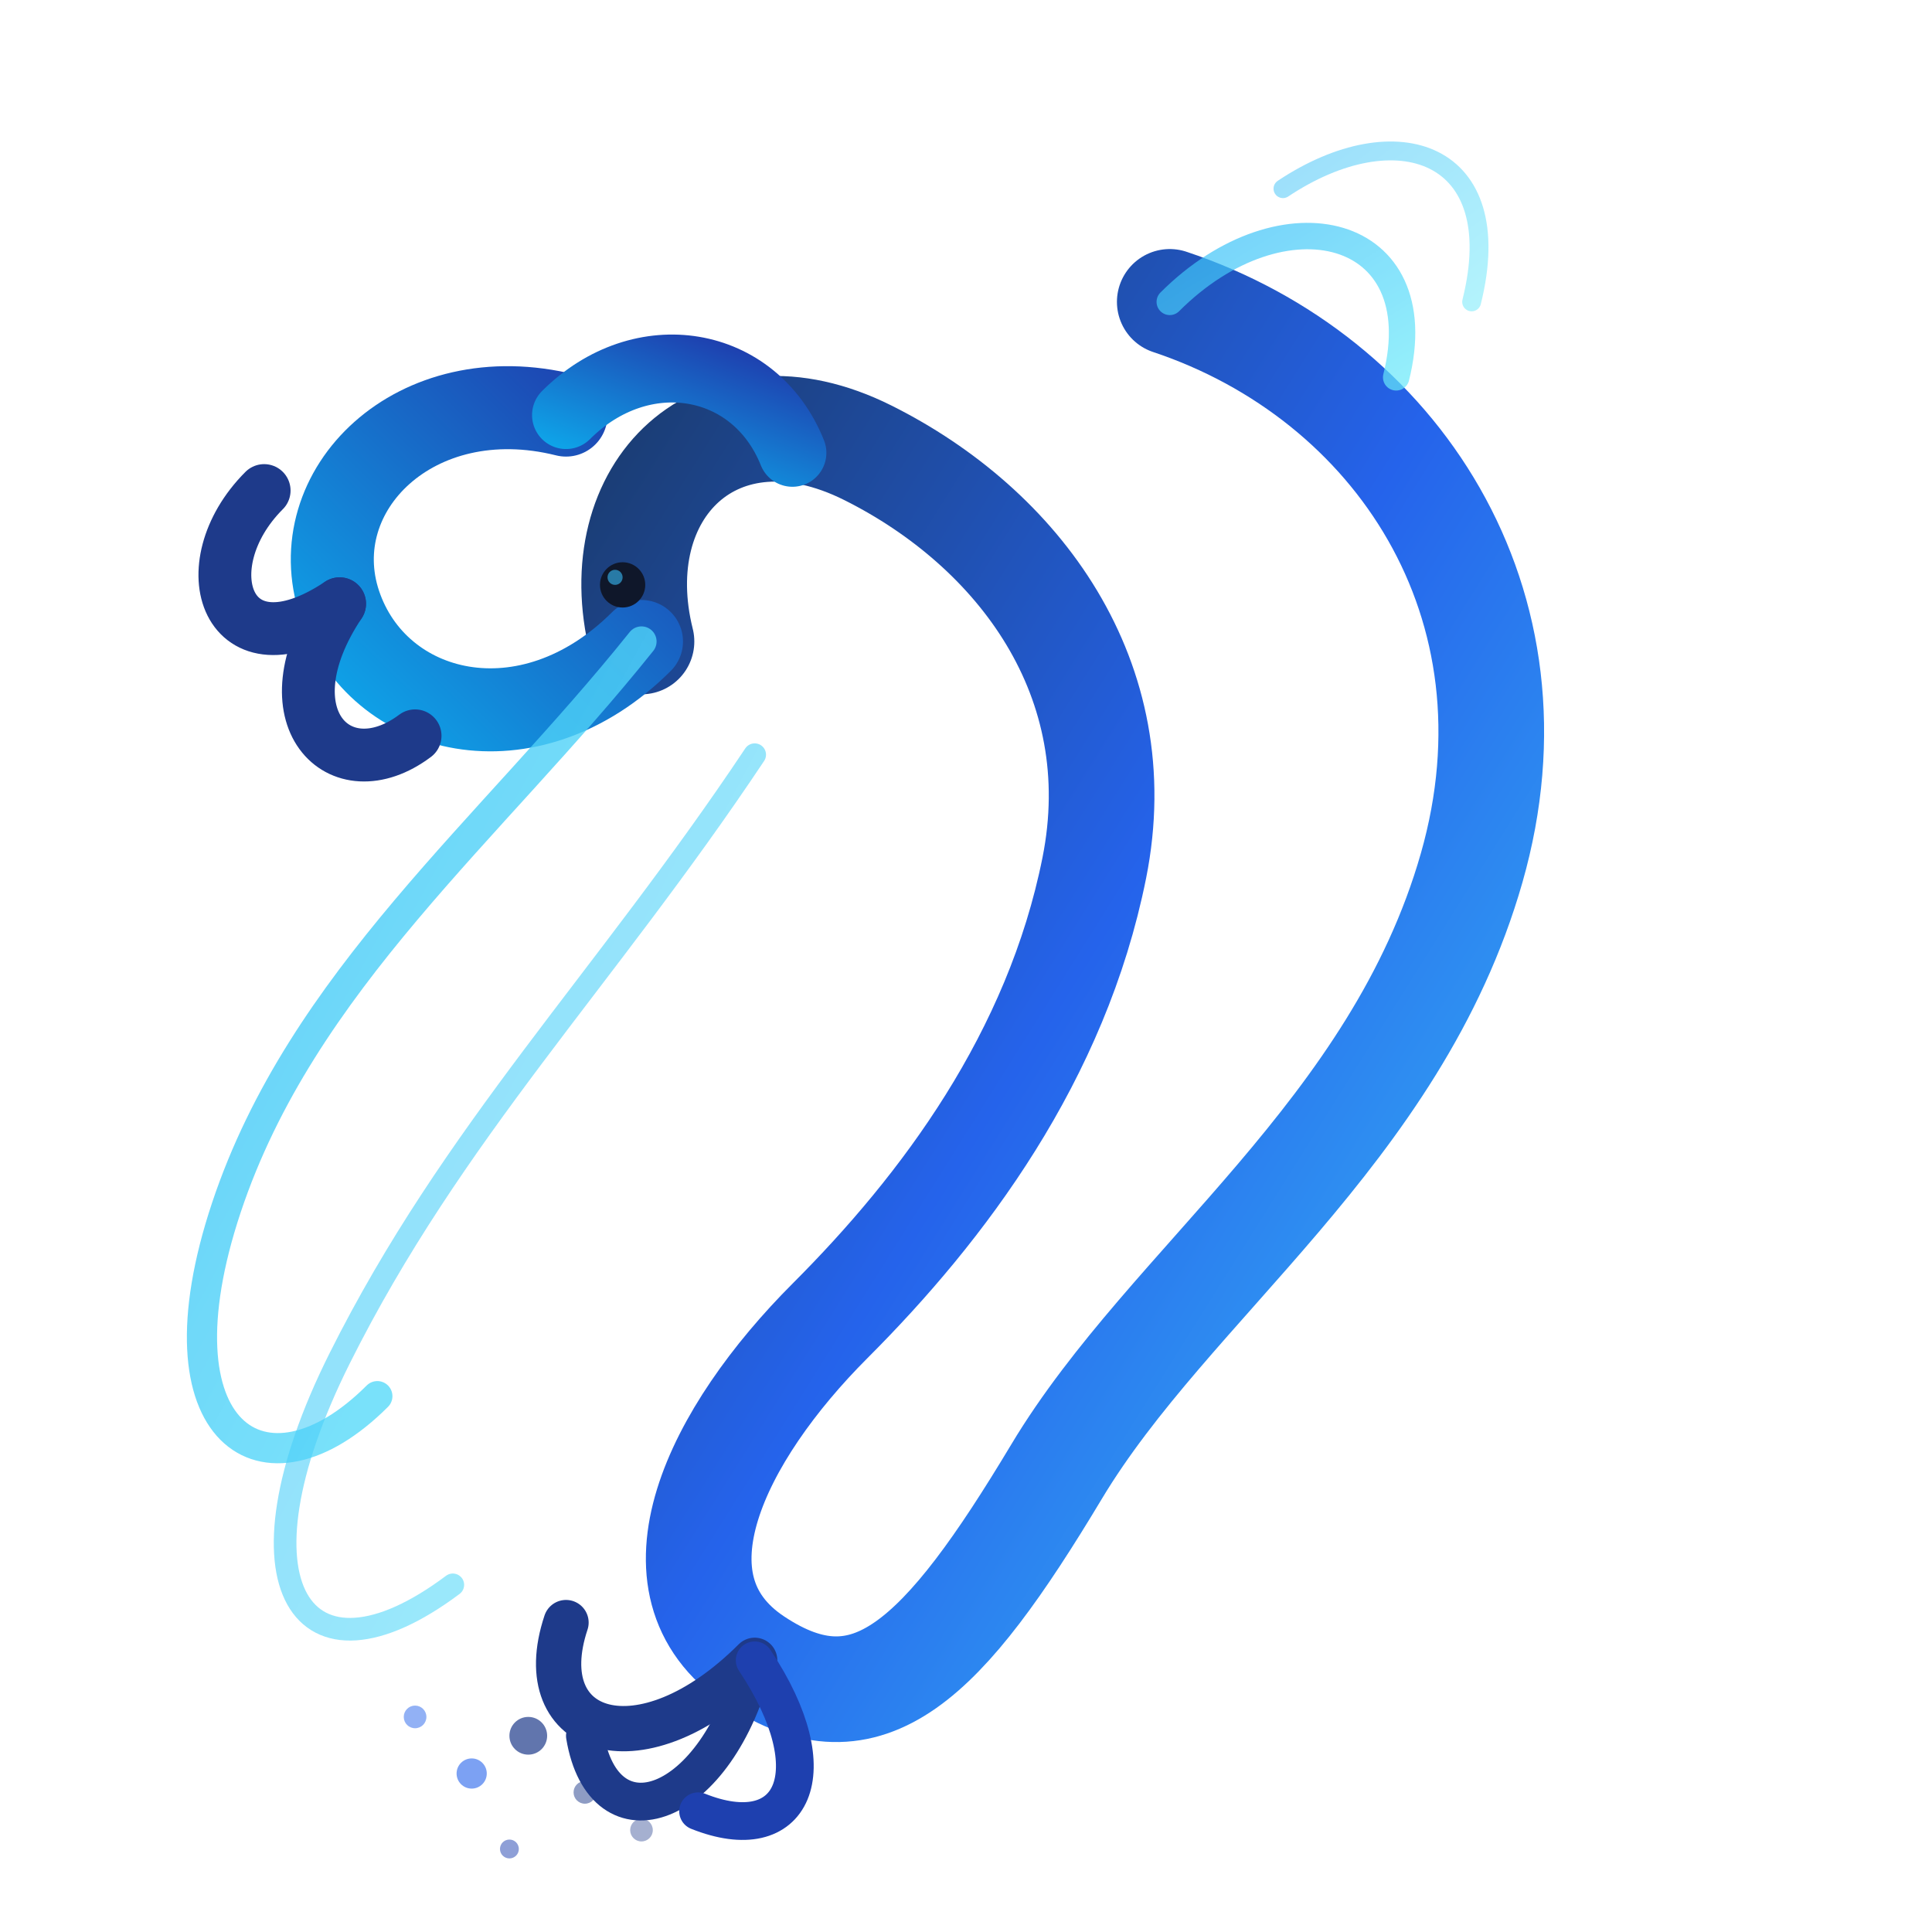
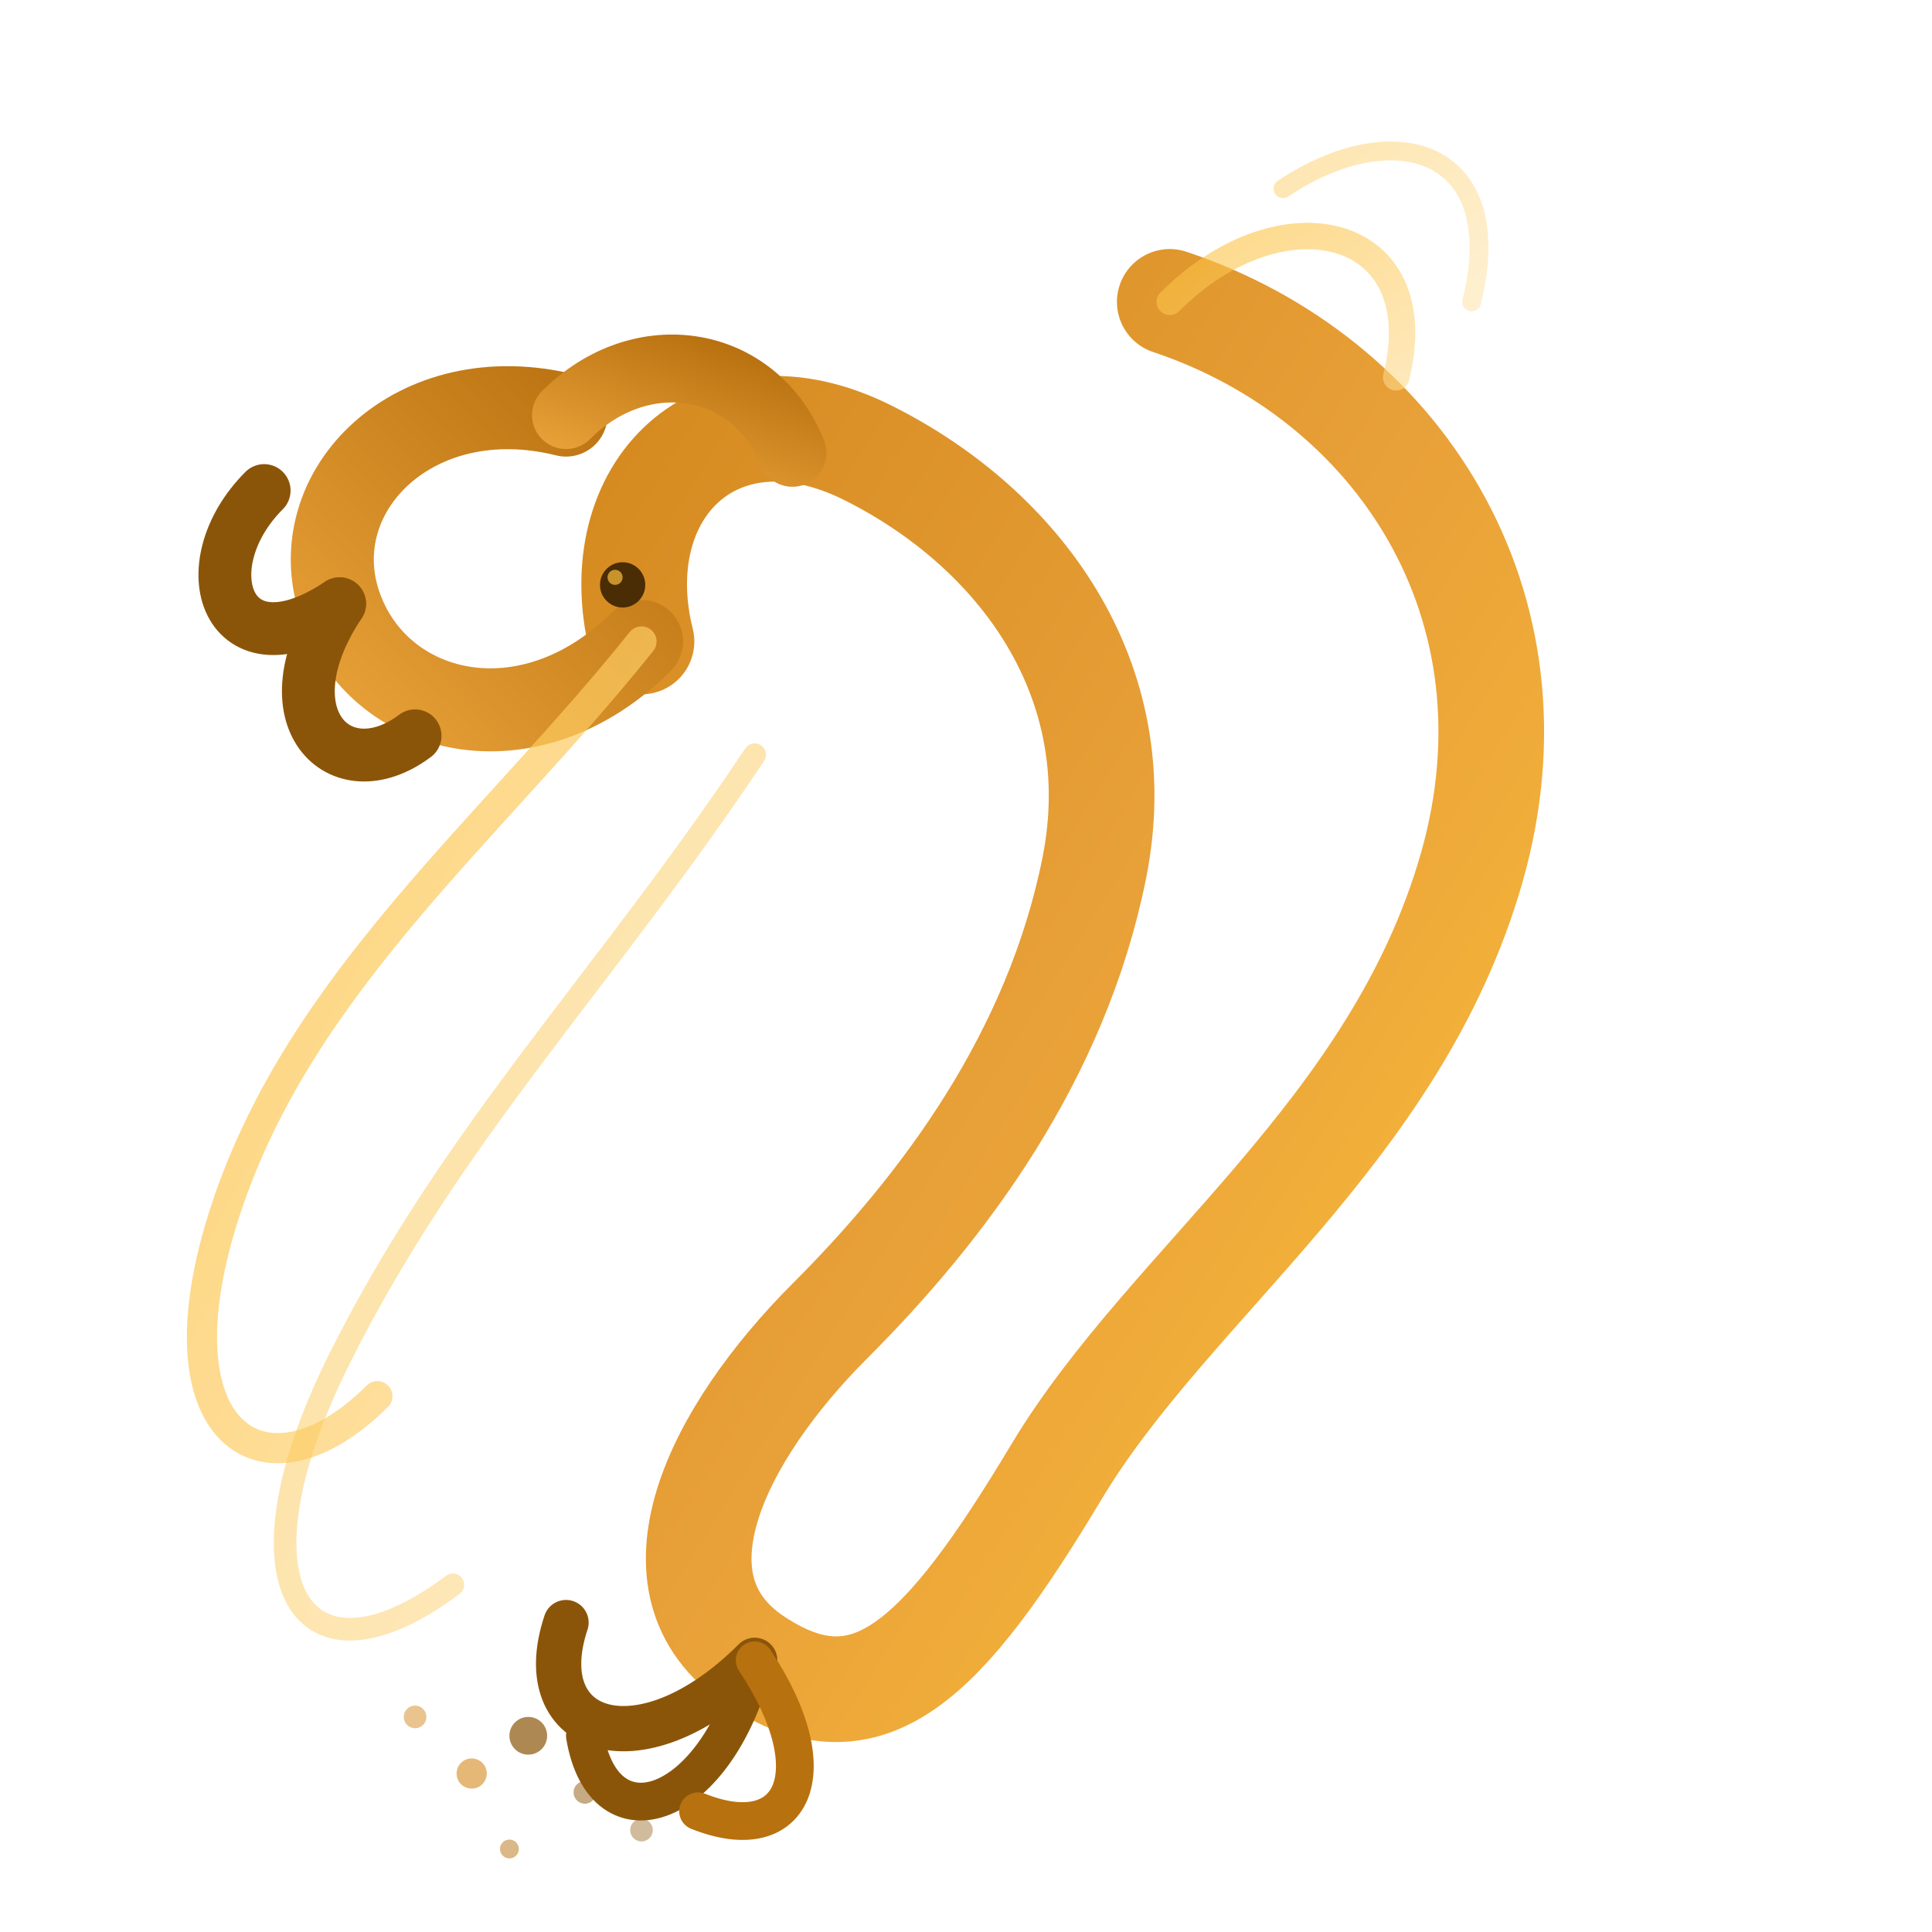
<svg xmlns="http://www.w3.org/2000/svg" viewBox="0 0 512 512" fill="none">
  <defs>
    <linearGradient id="g1" x1="0%" y1="0%" x2="100%" y2="100%">
-       <stop offset="0%" stop-color="#1a3a6b" />
-       <stop offset="50%" stop-color="#2563eb" />
-       <stop offset="100%" stop-color="#38bdf8" />
+       <stop offset="0%" stop-color="#D4891E" />
+       <stop offset="50%" stop-color="#E8A038" />
+       <stop offset="100%" stop-color="#FCBF3A" />
    </linearGradient>
    <linearGradient id="g2" x1="0%" y1="0%" x2="100%" y2="100%">
-       <stop offset="0%" stop-color="#38bdf8" />
-       <stop offset="100%" stop-color="#67e8f9" />
+       <stop offset="0%" stop-color="#FCBF3A" />
+       <stop offset="100%" stop-color="#FDD889" />
    </linearGradient>
    <linearGradient id="g3" x1="100%" y1="0%" x2="0%" y2="100%">
-       <stop offset="0%" stop-color="#1e40af" />
-       <stop offset="100%" stop-color="#0ea5e9" />
+       <stop offset="0%" stop-color="#B8710F" />
+       <stop offset="100%" stop-color="#E8A038" />
    </linearGradient>
  </defs>
  <path d="M 310 80 C 370 100, 410 160, 390 230 C 370 300, 310 340, 280 390 C 250 440, 230 460, 200 440 C 170 420, 190 380, 220 350 C 250 320, 280 280, 290 230 C 300 180, 270 140, 230 120 C 190 100, 160 130, 170 170" stroke="url(#g1)" stroke-width="28" stroke-linecap="round" fill="none" />
  <path d="M 170 170 C 140 200, 100 190, 90 160 C 80 130, 110 100, 150 110" stroke="url(#g3)" stroke-width="22" stroke-linecap="round" fill="none" />
  <path d="M 150 110 C 170 90, 200 95, 210 120" stroke="url(#g3)" stroke-width="18" stroke-linecap="round" fill="none" />
-   <path d="M 90 160 C 60 180, 50 150, 70 130" stroke="#1e3a8a" stroke-width="14" stroke-linecap="round" fill="none" />
-   <path d="M 90 160 C 70 190, 90 210, 110 195" stroke="#1e3a8a" stroke-width="14" stroke-linecap="round" fill="none" />
-   <path d="M 170 170 C 130 220, 80 260, 60 320 C 40 380, 70 400, 100 370" stroke="url(#g2)" stroke-width="8" stroke-linecap="round" fill="none" opacity="0.8" />
-   <path d="M 200 200 C 160 260, 120 300, 90 360 C 60 420, 80 450, 120 420" stroke="url(#g2)" stroke-width="6" stroke-linecap="round" fill="none" opacity="0.6" />
-   <path d="M 310 80 C 340 50, 380 60, 370 100" stroke="url(#g2)" stroke-width="7" stroke-linecap="round" fill="none" opacity="0.7" />
-   <path d="M 340 50 C 370 30, 400 40, 390 80" stroke="url(#g2)" stroke-width="5" stroke-linecap="round" fill="none" opacity="0.5" />
-   <path d="M 200 440 C 170 470, 140 460, 150 430" stroke="#1e3a8a" stroke-width="12" stroke-linecap="round" fill="none" />
-   <path d="M 200 440 C 190 480, 160 490, 155 460" stroke="#1e3a8a" stroke-width="10" stroke-linecap="round" fill="none" />
-   <path d="M 200 440 C 220 470, 210 490, 185 480" stroke="#1e40af" stroke-width="10" stroke-linecap="round" fill="none" />
-   <circle cx="140" cy="460" r="5" fill="#1e3a8a" opacity="0.7" />
-   <circle cx="155" cy="475" r="3" fill="#1e3a8a" opacity="0.5" />
-   <circle cx="125" cy="470" r="4" fill="#2563eb" opacity="0.6" />
-   <circle cx="170" cy="485" r="3" fill="#1e3a8a" opacity="0.4" />
-   <circle cx="110" cy="455" r="3" fill="#2563eb" opacity="0.5" />
-   <circle cx="135" cy="490" r="2.5" fill="#1e40af" opacity="0.5" />
-   <circle cx="165" cy="155" r="6" fill="#0f172a" />
-   <circle cx="163" cy="153" r="2" fill="#38bdf8" opacity="0.6" />
+   <path d="M 90 160 C 60 180, 50 150, 70 130" stroke="#8B5509" stroke-width="14" stroke-linecap="round" fill="none" />
+   <path d="M 90 160 C 70 190, 90 210, 110 195" stroke="#8B5509" stroke-width="14" stroke-linecap="round" fill="none" />
+   <path d="M 170 170 C 130 220, 80 260, 60 320 C 40 380, 70 400, 100 370" stroke="url(#g2)" stroke-width="8" stroke-linecap="round" fill="none" opacity="0.7" />
+   <path d="M 200 200 C 160 260, 120 300, 90 360 C 60 420, 80 450, 120 420" stroke="url(#g2)" stroke-width="6" stroke-linecap="round" fill="none" opacity="0.5" />
+   <path d="M 310 80 C 340 50, 380 60, 370 100" stroke="url(#g2)" stroke-width="7" stroke-linecap="round" fill="none" opacity="0.6" />
+   <path d="M 340 50 C 370 30, 400 40, 390 80" stroke="url(#g2)" stroke-width="5" stroke-linecap="round" fill="none" opacity="0.4" />
+   <path d="M 200 440 C 170 470, 140 460, 150 430" stroke="#8B5509" stroke-width="12" stroke-linecap="round" fill="none" />
+   <path d="M 200 440 C 190 480, 160 490, 155 460" stroke="#8B5509" stroke-width="10" stroke-linecap="round" fill="none" />
+   <path d="M 200 440 C 220 470, 210 490, 185 480" stroke="#B8710F" stroke-width="10" stroke-linecap="round" fill="none" />
+   <circle cx="140" cy="460" r="5" fill="#8B5509" opacity="0.7" />
+   <circle cx="155" cy="475" r="3" fill="#8B5509" opacity="0.5" />
+   <circle cx="125" cy="470" r="4" fill="#D4891E" opacity="0.6" />
+   <circle cx="170" cy="485" r="3" fill="#8B5509" opacity="0.4" />
+   <circle cx="110" cy="455" r="3" fill="#D4891E" opacity="0.5" />
+   <circle cx="135" cy="490" r="2.5" fill="#B8710F" opacity="0.5" />
+   <circle cx="165" cy="155" r="6" fill="#4A2D05" />
+   <circle cx="163" cy="153" r="2" fill="#FCBF3A" opacity="0.7" />
</svg>
